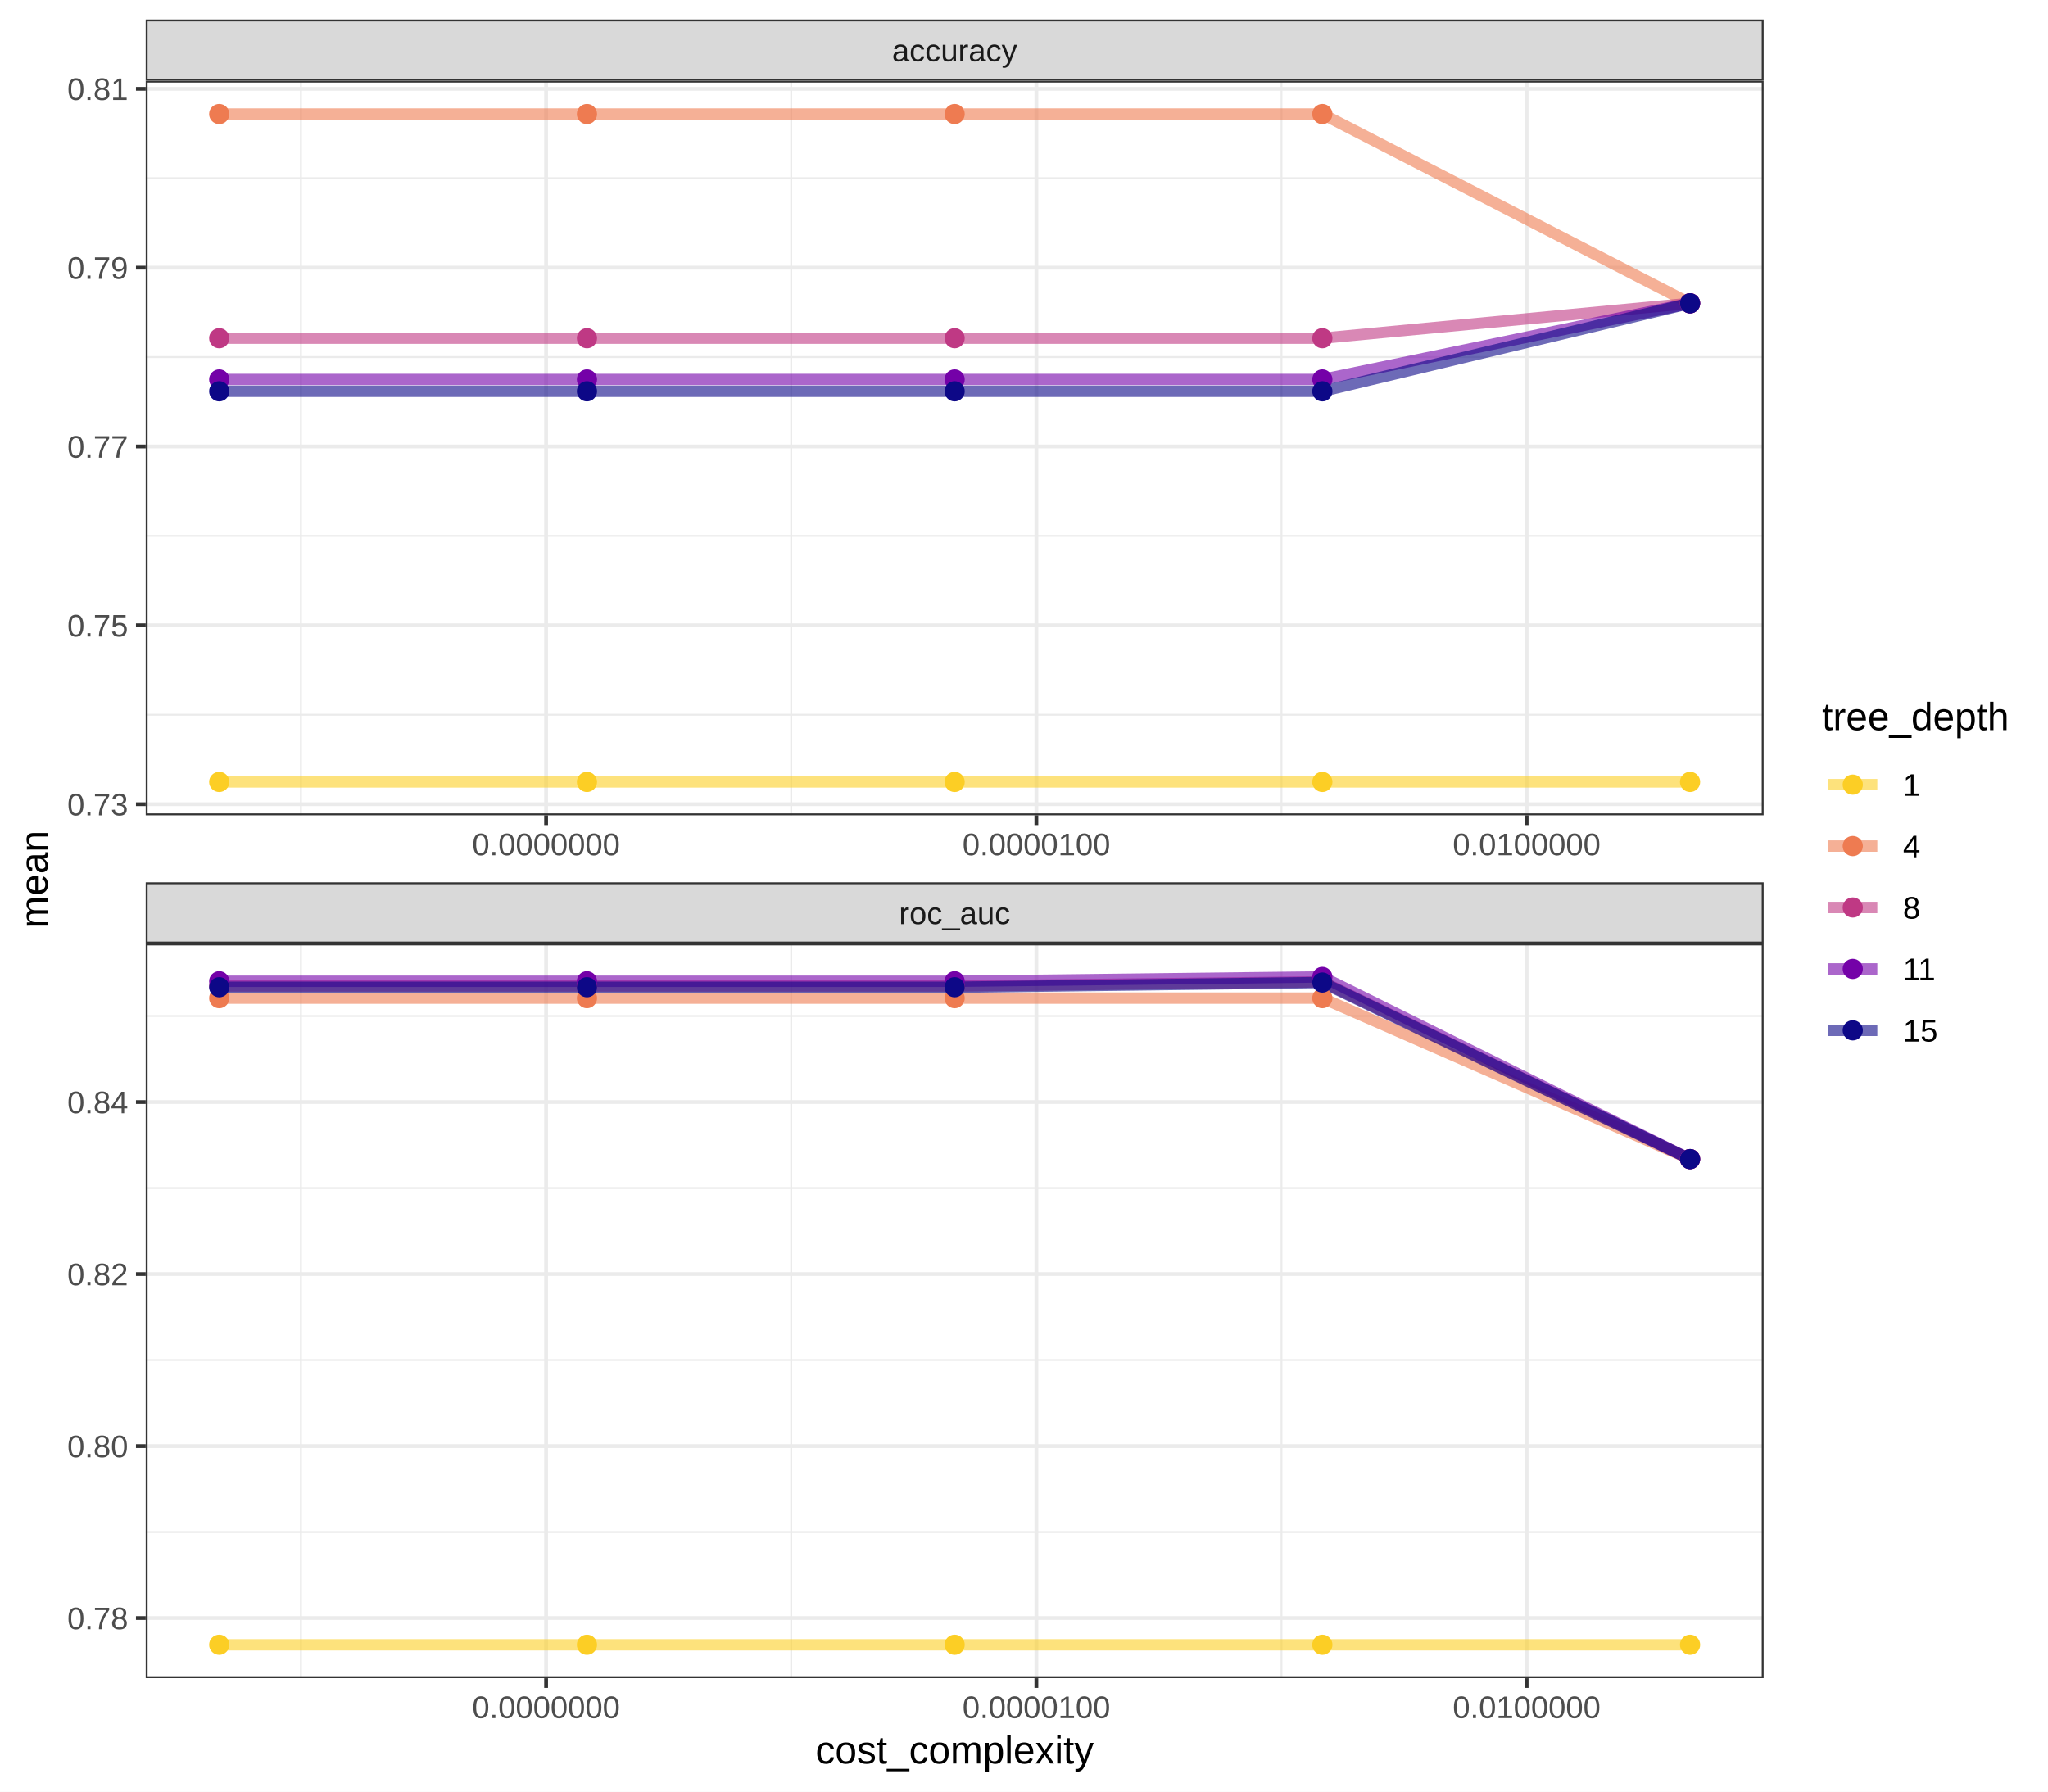
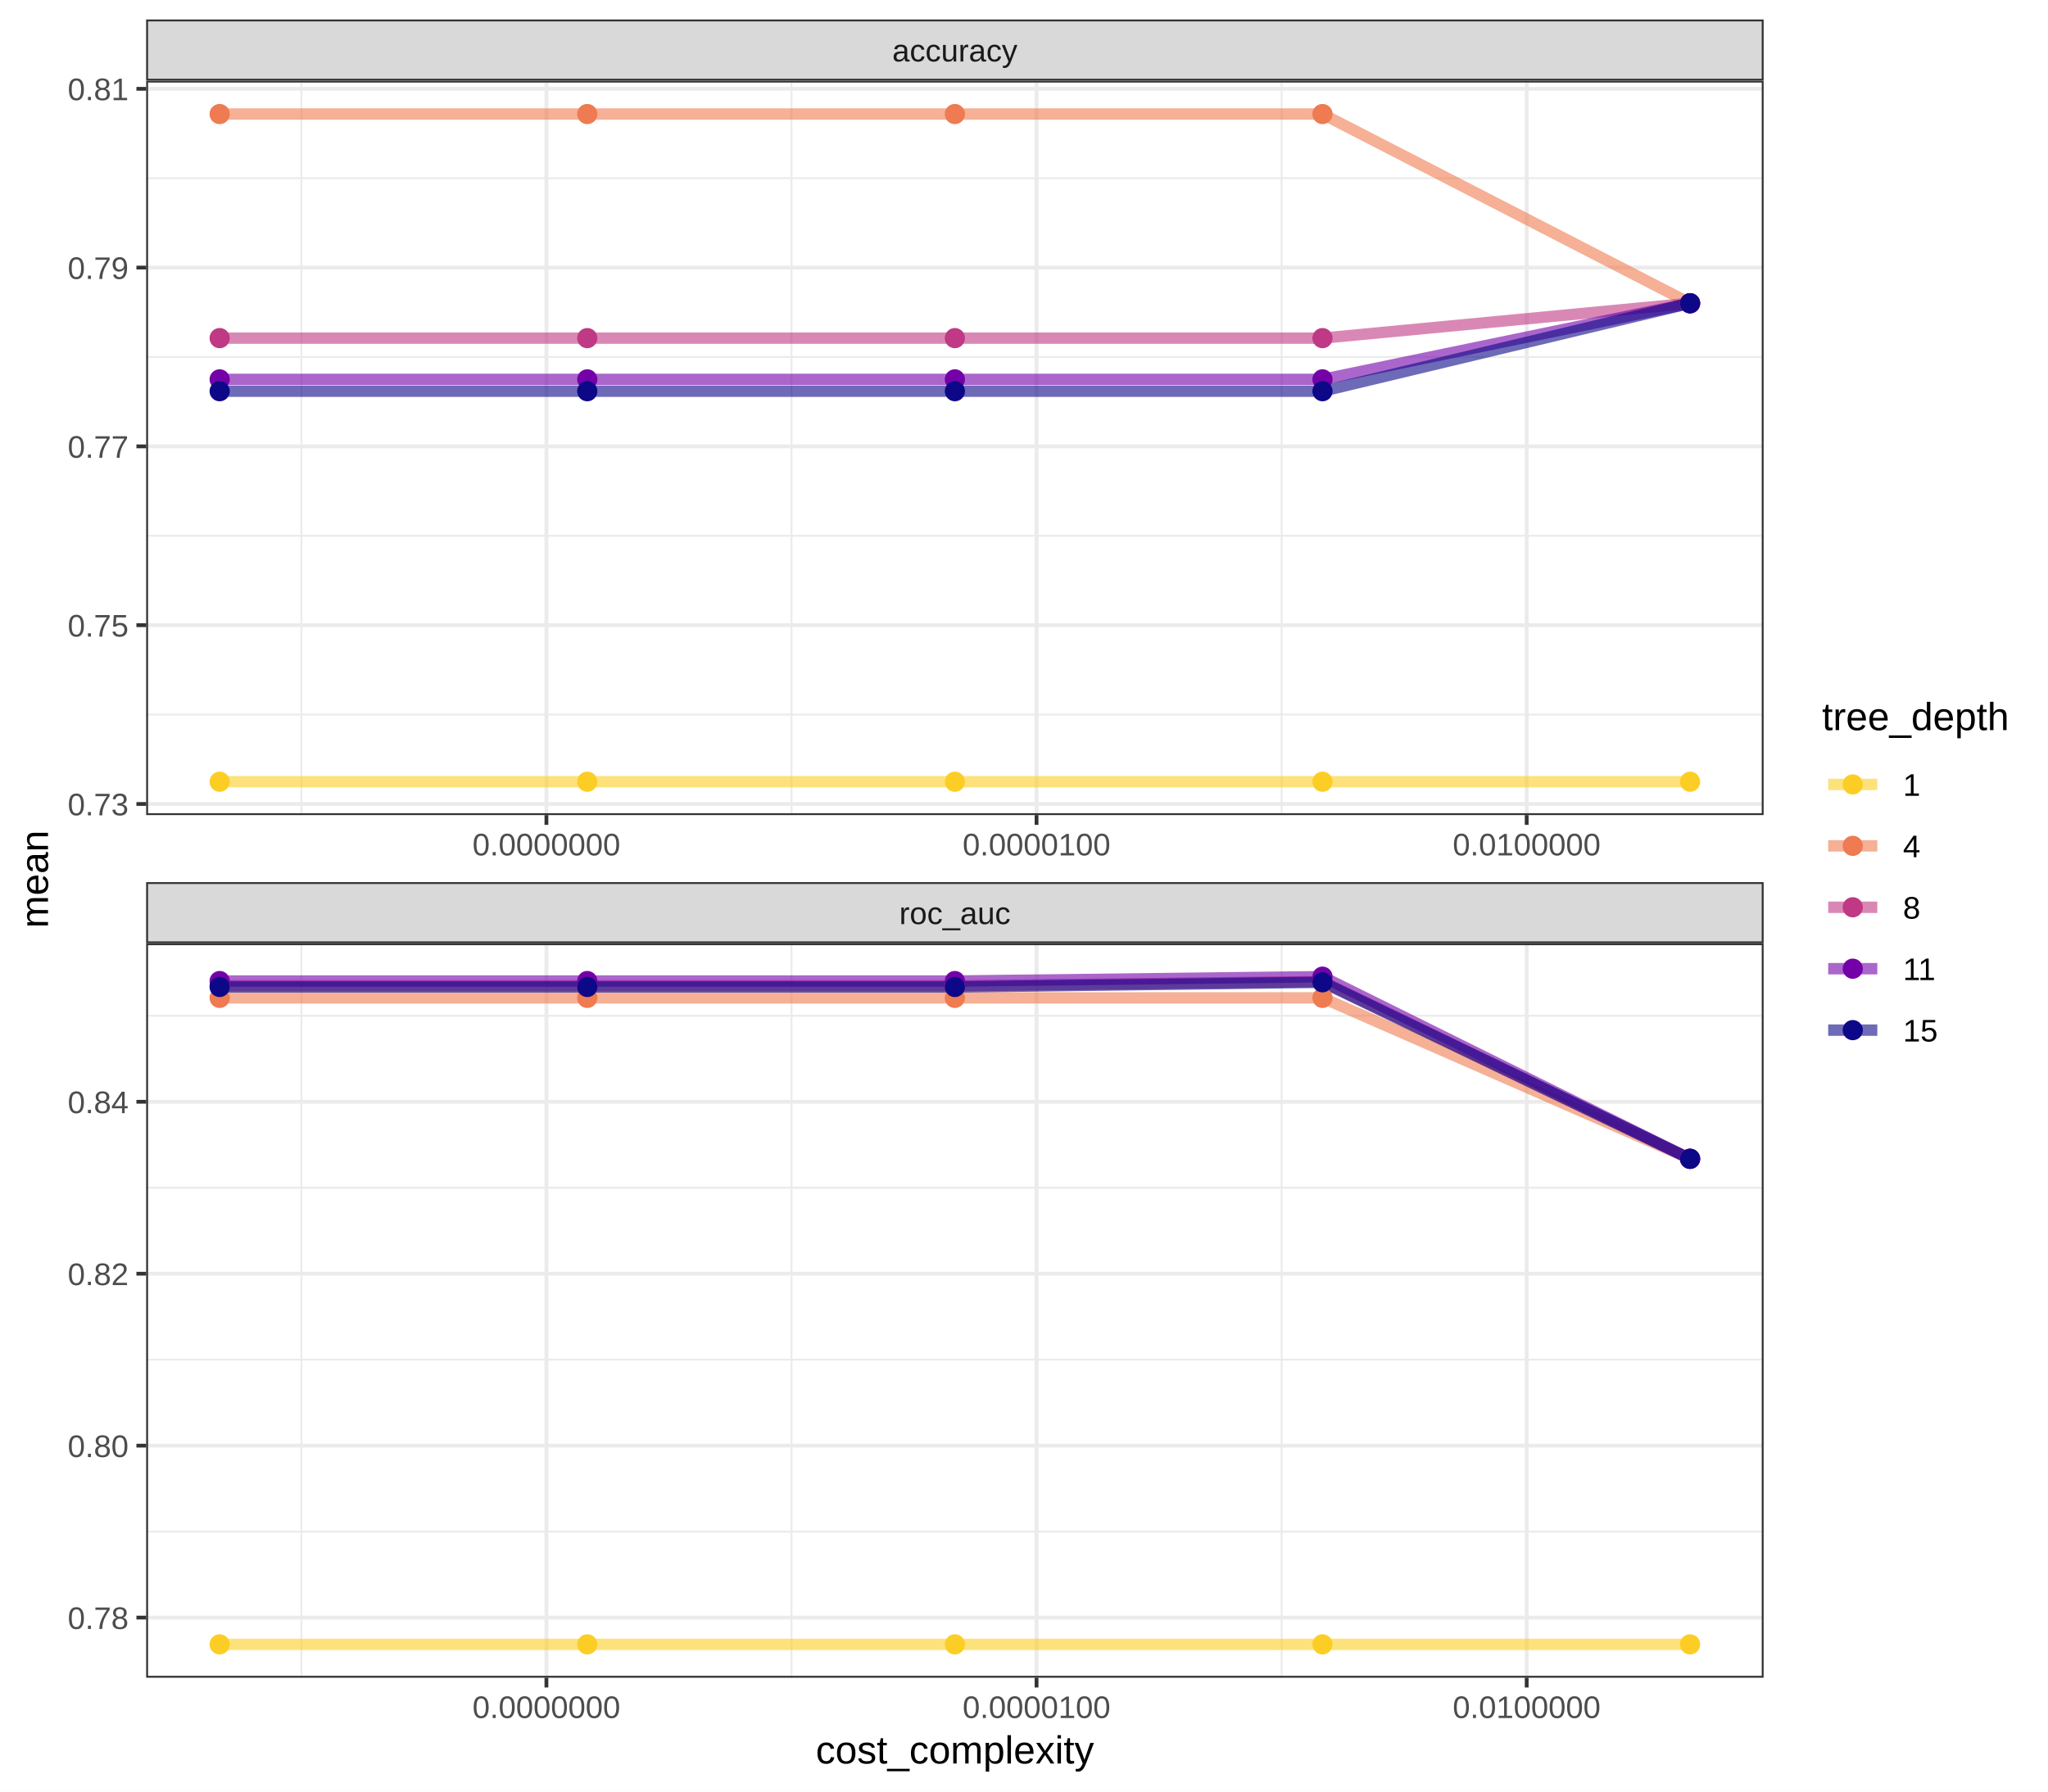
<svg xmlns="http://www.w3.org/2000/svg" class="svglite" width="576.00pt" height="504.00pt" viewBox="0 0 576.00 504.00">
  <defs>
    <style type="text/css">
    .svglite line, .svglite polyline, .svglite polygon, .svglite path, .svglite rect, .svglite circle {
      fill: none;
      stroke: #000000;
      stroke-linecap: round;
      stroke-linejoin: round;
      stroke-miterlimit: 10.00;
    }
  </style>
  </defs>
  <rect width="100%" height="100%" style="stroke: none; fill: none;" />
  <defs>
    <clipPath id="cpMC4wMHw1NzYuMDB8MC4wMHw1MDQuMDA=">
      <rect x="0.00" y="0.00" width="576.00" height="504.00" />
    </clipPath>
  </defs>
  <g clip-path="url(#cpMC4wMHw1NzYuMDB8MC4wMHw1MDQuMDA=)">
    <rect x="0.00" y="0.00" width="576.00" height="504.00" style="stroke-width: 1.07; stroke: #FFFFFF; fill: #FFFFFF;" />
  </g>
  <defs>
-     <clipPath id="cpNDAuOTh8NDk2LjAxfDIyLjY5fDIyOS4zNg==">
-       <rect x="40.98" y="22.69" width="455.04" height="206.67" />
-     </clipPath>
-   </defs>
-   <g clip-path="url(#cpNDAuOTh8NDk2LjAxfDIyLjY5fDIyOS4zNg==)">
-     <rect x="40.98" y="22.69" width="455.04" height="206.67" style="stroke-width: 1.07; stroke: none; fill: #FFFFFF;" />
-     <polyline points="40.98,201.07 496.01,201.07 " style="stroke-width: 0.53; stroke: #EBEBEB; stroke-linecap: butt;" />
-     <polyline points="40.98,150.76 496.01,150.76 " style="stroke-width: 0.53; stroke: #EBEBEB; stroke-linecap: butt;" />
-     <polyline points="40.98,100.45 496.01,100.45 " style="stroke-width: 0.53; stroke: #EBEBEB; stroke-linecap: butt;" />
-     <polyline points="40.98,50.13 496.01,50.13 " style="stroke-width: 0.53; stroke: #EBEBEB; stroke-linecap: butt;" />
-     <polyline points="84.64,229.36 84.64,22.69 " style="stroke-width: 0.53; stroke: #EBEBEB; stroke-linecap: butt;" />
-     <polyline points="222.53,229.36 222.53,22.69 " style="stroke-width: 0.53; stroke: #EBEBEB; stroke-linecap: butt;" />
-     <polyline points="360.42,229.36 360.42,22.69 " style="stroke-width: 0.53; stroke: #EBEBEB; stroke-linecap: butt;" />
-     <polyline points="40.98,226.23 496.01,226.23 " style="stroke-width: 1.07; stroke: #EBEBEB; stroke-linecap: butt;" />
-     <polyline points="40.98,175.92 496.01,175.92 " style="stroke-width: 1.07; stroke: #EBEBEB; stroke-linecap: butt;" />
-     <polyline points="40.98,125.60 496.01,125.60 " style="stroke-width: 1.07; stroke: #EBEBEB; stroke-linecap: butt;" />
-     <polyline points="40.98,75.29 496.01,75.29 " style="stroke-width: 1.07; stroke: #EBEBEB; stroke-linecap: butt;" />
-     <polyline points="40.98,24.98 496.01,24.98 " style="stroke-width: 1.07; stroke: #EBEBEB; stroke-linecap: butt;" />
-     <polyline points="153.59,229.36 153.59,22.69 " style="stroke-width: 1.07; stroke: #EBEBEB; stroke-linecap: butt;" />
-     <polyline points="291.48,229.36 291.48,22.69 " style="stroke-width: 1.07; stroke: #EBEBEB; stroke-linecap: butt;" />
-     <polyline points="429.37,229.36 429.37,22.69 " style="stroke-width: 1.07; stroke: #EBEBEB; stroke-linecap: butt;" />
-     <polyline points="61.66,219.97 165.08,219.97 268.49,219.97 371.91,219.97 475.33,219.97 " style="stroke-width: 3.20; stroke: #FCCE25; stroke-opacity: 0.60; stroke-linecap: butt;" />
-     <polyline points="61.66,32.08 165.08,32.08 268.49,32.08 371.91,32.08 475.33,85.33 " style="stroke-width: 3.20; stroke: #EE7B51; stroke-opacity: 0.60; stroke-linecap: butt;" />
-     <polyline points="61.66,95.14 165.08,95.14 268.49,95.14 371.91,95.14 475.33,85.33 " style="stroke-width: 3.20; stroke: #BF3984; stroke-opacity: 0.60; stroke-linecap: butt;" />
-     <polyline points="61.66,106.75 165.08,106.75 268.49,106.75 371.91,106.75 475.33,85.33 " style="stroke-width: 3.20; stroke: #7401A8; stroke-opacity: 0.60; stroke-linecap: butt;" />
-     <polyline points="61.66,110.08 165.08,110.08 268.49,110.08 371.91,110.08 475.33,85.33 " style="stroke-width: 3.20; stroke: #0D0887; stroke-opacity: 0.60; stroke-linecap: butt;" />
-     <circle cx="61.66" cy="219.97" r="2.49" style="stroke-width: 0.71; stroke: #FCCE25; fill: #FCCE25;" />
-     <circle cx="165.08" cy="219.97" r="2.49" style="stroke-width: 0.71; stroke: #FCCE25; fill: #FCCE25;" />
-     <circle cx="268.49" cy="219.97" r="2.49" style="stroke-width: 0.71; stroke: #FCCE25; fill: #FCCE25;" />
-     <circle cx="371.91" cy="219.97" r="2.49" style="stroke-width: 0.71; stroke: #FCCE25; fill: #FCCE25;" />
-     <circle cx="475.33" cy="219.97" r="2.49" style="stroke-width: 0.71; stroke: #FCCE25; fill: #FCCE25;" />
-     <circle cx="61.66" cy="32.08" r="2.49" style="stroke-width: 0.71; stroke: #EE7B51; fill: #EE7B51;" />
-     <circle cx="165.08" cy="32.08" r="2.49" style="stroke-width: 0.71; stroke: #EE7B51; fill: #EE7B51;" />
-     <circle cx="268.49" cy="32.08" r="2.49" style="stroke-width: 0.71; stroke: #EE7B51; fill: #EE7B51;" />
-     <circle cx="371.91" cy="32.08" r="2.49" style="stroke-width: 0.71; stroke: #EE7B51; fill: #EE7B51;" />
-     <circle cx="475.33" cy="85.33" r="2.49" style="stroke-width: 0.71; stroke: #EE7B51; fill: #EE7B51;" />
-     <circle cx="61.66" cy="95.14" r="2.49" style="stroke-width: 0.71; stroke: #BF3984; fill: #BF3984;" />
-     <circle cx="165.08" cy="95.14" r="2.49" style="stroke-width: 0.71; stroke: #BF3984; fill: #BF3984;" />
-     <circle cx="268.49" cy="95.14" r="2.49" style="stroke-width: 0.71; stroke: #BF3984; fill: #BF3984;" />
-     <circle cx="371.91" cy="95.14" r="2.49" style="stroke-width: 0.71; stroke: #BF3984; fill: #BF3984;" />
-     <circle cx="475.33" cy="85.33" r="2.49" style="stroke-width: 0.71; stroke: #BF3984; fill: #BF3984;" />
-     <circle cx="61.66" cy="106.75" r="2.49" style="stroke-width: 0.71; stroke: #7401A8; fill: #7401A8;" />
-     <circle cx="165.08" cy="106.75" r="2.49" style="stroke-width: 0.71; stroke: #7401A8; fill: #7401A8;" />
-     <circle cx="268.49" cy="106.75" r="2.49" style="stroke-width: 0.71; stroke: #7401A8; fill: #7401A8;" />
-     <circle cx="371.91" cy="106.75" r="2.49" style="stroke-width: 0.71; stroke: #7401A8; fill: #7401A8;" />
-     <circle cx="475.33" cy="85.33" r="2.49" style="stroke-width: 0.71; stroke: #7401A8; fill: #7401A8;" />
-     <circle cx="61.66" cy="110.08" r="2.49" style="stroke-width: 0.71; stroke: #0D0887; fill: #0D0887;" />
-     <circle cx="165.08" cy="110.08" r="2.49" style="stroke-width: 0.71; stroke: #0D0887; fill: #0D0887;" />
-     <circle cx="268.49" cy="110.08" r="2.49" style="stroke-width: 0.71; stroke: #0D0887; fill: #0D0887;" />
-     <circle cx="371.91" cy="110.08" r="2.49" style="stroke-width: 0.71; stroke: #0D0887; fill: #0D0887;" />
-     <circle cx="475.33" cy="85.33" r="2.49" style="stroke-width: 0.71; stroke: #0D0887; fill: #0D0887;" />
-     <rect x="40.98" y="22.69" width="455.04" height="206.67" style="stroke-width: 1.07; stroke: #333333;" />
+     <clipPath id="cpNDEuMTF8NDk2LjAxfDIyLjY5fDIyOS4zMA==">
+       <rect x="41.11" y="22.69" width="454.91" height="206.61" />
+     </clipPath>
+   </defs>
+   <g clip-path="url(#cpNDEuMTF8NDk2LjAxfDIyLjY5fDIyOS4zMA==)">
+     <rect x="41.11" y="22.69" width="454.91" height="206.61" style="stroke-width: 1.07; stroke: none; fill: #FFFFFF;" />
+     <polyline points="41.11,201.02 496.01,201.02 " style="stroke-width: 0.53; stroke: #EBEBEB; stroke-linecap: butt;" />
+     <polyline points="41.11,150.72 496.01,150.72 " style="stroke-width: 0.53; stroke: #EBEBEB; stroke-linecap: butt;" />
+     <polyline points="41.11,100.42 496.01,100.42 " style="stroke-width: 0.53; stroke: #EBEBEB; stroke-linecap: butt;" />
+     <polyline points="41.11,50.13 496.01,50.13 " style="stroke-width: 0.53; stroke: #EBEBEB; stroke-linecap: butt;" />
+     <polyline points="84.76,229.30 84.76,22.69 " style="stroke-width: 0.53; stroke: #EBEBEB; stroke-linecap: butt;" />
+     <polyline points="222.61,229.30 222.61,22.69 " style="stroke-width: 0.53; stroke: #EBEBEB; stroke-linecap: butt;" />
+     <polyline points="360.46,229.30 360.46,22.69 " style="stroke-width: 0.53; stroke: #EBEBEB; stroke-linecap: butt;" />
+     <polyline points="41.11,226.17 496.01,226.17 " style="stroke-width: 1.07; stroke: #EBEBEB; stroke-linecap: butt;" />
+     <polyline points="41.11,175.87 496.01,175.87 " style="stroke-width: 1.07; stroke: #EBEBEB; stroke-linecap: butt;" />
+     <polyline points="41.11,125.57 496.01,125.57 " style="stroke-width: 1.07; stroke: #EBEBEB; stroke-linecap: butt;" />
+     <polyline points="41.11,75.27 496.01,75.27 " style="stroke-width: 1.07; stroke: #EBEBEB; stroke-linecap: butt;" />
+     <polyline points="41.11,24.98 496.01,24.98 " style="stroke-width: 1.07; stroke: #EBEBEB; stroke-linecap: butt;" />
+     <polyline points="153.68,229.30 153.68,22.69 " style="stroke-width: 1.07; stroke: #EBEBEB; stroke-linecap: butt;" />
+     <polyline points="291.53,229.30 291.53,22.69 " style="stroke-width: 1.07; stroke: #EBEBEB; stroke-linecap: butt;" />
+     <polyline points="429.38,229.30 429.38,22.69 " style="stroke-width: 1.07; stroke: #EBEBEB; stroke-linecap: butt;" />
+     <polyline points="61.78,219.91 165.17,219.91 268.56,219.91 371.95,219.91 475.33,219.91 " style="stroke-width: 3.20; stroke: #FCCE25; stroke-opacity: 0.60; stroke-linecap: butt;" />
+     <polyline points="61.78,32.08 165.17,32.08 268.56,32.08 371.95,32.08 475.33,85.31 " style="stroke-width: 3.20; stroke: #EE7B51; stroke-opacity: 0.60; stroke-linecap: butt;" />
+     <polyline points="61.78,95.12 165.17,95.12 268.56,95.12 371.95,95.12 475.33,85.31 " style="stroke-width: 3.20; stroke: #BF3984; stroke-opacity: 0.60; stroke-linecap: butt;" />
+     <polyline points="61.78,106.72 165.17,106.72 268.56,106.72 371.95,106.72 475.33,85.31 " style="stroke-width: 3.20; stroke: #7401A8; stroke-opacity: 0.60; stroke-linecap: butt;" />
+     <polyline points="61.78,110.05 165.17,110.05 268.56,110.05 371.95,110.05 475.33,85.31 " style="stroke-width: 3.20; stroke: #0D0887; stroke-opacity: 0.60; stroke-linecap: butt;" />
+     <circle cx="61.78" cy="219.91" r="2.49" style="stroke-width: 0.71; stroke: #FCCE25; fill: #FCCE25;" />
+     <circle cx="165.17" cy="219.91" r="2.49" style="stroke-width: 0.71; stroke: #FCCE25; fill: #FCCE25;" />
+     <circle cx="268.56" cy="219.91" r="2.49" style="stroke-width: 0.71; stroke: #FCCE25; fill: #FCCE25;" />
+     <circle cx="371.95" cy="219.91" r="2.49" style="stroke-width: 0.71; stroke: #FCCE25; fill: #FCCE25;" />
+     <circle cx="475.33" cy="219.91" r="2.49" style="stroke-width: 0.71; stroke: #FCCE25; fill: #FCCE25;" />
+     <circle cx="61.78" cy="32.08" r="2.49" style="stroke-width: 0.71; stroke: #EE7B51; fill: #EE7B51;" />
+     <circle cx="165.17" cy="32.08" r="2.49" style="stroke-width: 0.71; stroke: #EE7B51; fill: #EE7B51;" />
+     <circle cx="268.56" cy="32.08" r="2.49" style="stroke-width: 0.71; stroke: #EE7B51; fill: #EE7B51;" />
+     <circle cx="371.95" cy="32.08" r="2.49" style="stroke-width: 0.71; stroke: #EE7B51; fill: #EE7B51;" />
+     <circle cx="475.33" cy="85.31" r="2.49" style="stroke-width: 0.71; stroke: #EE7B51; fill: #EE7B51;" />
+     <circle cx="61.78" cy="95.12" r="2.49" style="stroke-width: 0.71; stroke: #BF3984; fill: #BF3984;" />
+     <circle cx="165.17" cy="95.12" r="2.49" style="stroke-width: 0.71; stroke: #BF3984; fill: #BF3984;" />
+     <circle cx="268.56" cy="95.12" r="2.49" style="stroke-width: 0.71; stroke: #BF3984; fill: #BF3984;" />
+     <circle cx="371.95" cy="95.12" r="2.49" style="stroke-width: 0.71; stroke: #BF3984; fill: #BF3984;" />
+     <circle cx="475.33" cy="85.31" r="2.49" style="stroke-width: 0.71; stroke: #BF3984; fill: #BF3984;" />
+     <circle cx="61.78" cy="106.72" r="2.49" style="stroke-width: 0.71; stroke: #7401A8; fill: #7401A8;" />
+     <circle cx="165.17" cy="106.72" r="2.49" style="stroke-width: 0.71; stroke: #7401A8; fill: #7401A8;" />
+     <circle cx="268.56" cy="106.72" r="2.49" style="stroke-width: 0.71; stroke: #7401A8; fill: #7401A8;" />
+     <circle cx="371.95" cy="106.72" r="2.49" style="stroke-width: 0.71; stroke: #7401A8; fill: #7401A8;" />
+     <circle cx="475.33" cy="85.31" r="2.49" style="stroke-width: 0.71; stroke: #7401A8; fill: #7401A8;" />
+     <circle cx="61.78" cy="110.05" r="2.49" style="stroke-width: 0.71; stroke: #0D0887; fill: #0D0887;" />
+     <circle cx="165.17" cy="110.05" r="2.49" style="stroke-width: 0.71; stroke: #0D0887; fill: #0D0887;" />
+     <circle cx="268.56" cy="110.05" r="2.49" style="stroke-width: 0.71; stroke: #0D0887; fill: #0D0887;" />
+     <circle cx="371.95" cy="110.05" r="2.49" style="stroke-width: 0.71; stroke: #0D0887; fill: #0D0887;" />
+     <circle cx="475.33" cy="85.31" r="2.49" style="stroke-width: 0.71; stroke: #0D0887; fill: #0D0887;" />
+     <rect x="41.11" y="22.69" width="454.91" height="206.61" style="stroke-width: 1.07; stroke: #333333;" />
  </g>
  <g clip-path="url(#cpMC4wMHw1NzYuMDB8MC4wMHw1MDQuMDA=)">
</g>
  <defs>
-     <clipPath id="cpNDAuOTh8NDk2LjAxfDI2NS40Mnw0NzIuMTA=">
-       <rect x="40.98" y="265.42" width="455.04" height="206.67" />
-     </clipPath>
-   </defs>
-   <g clip-path="url(#cpNDAuOTh8NDk2LjAxfDI2NS40Mnw0NzIuMTA=)">
-     <rect x="40.98" y="265.42" width="455.04" height="206.67" style="stroke-width: 1.07; stroke: none; fill: #FFFFFF;" />
-     <polyline points="40.98,430.98 496.01,430.98 " style="stroke-width: 0.53; stroke: #EBEBEB; stroke-linecap: butt;" />
-     <polyline points="40.98,382.59 496.01,382.59 " style="stroke-width: 0.53; stroke: #EBEBEB; stroke-linecap: butt;" />
-     <polyline points="40.98,334.21 496.01,334.21 " style="stroke-width: 0.53; stroke: #EBEBEB; stroke-linecap: butt;" />
-     <polyline points="40.98,285.82 496.01,285.82 " style="stroke-width: 0.53; stroke: #EBEBEB; stroke-linecap: butt;" />
-     <polyline points="84.64,472.10 84.64,265.42 " style="stroke-width: 0.53; stroke: #EBEBEB; stroke-linecap: butt;" />
-     <polyline points="222.53,472.10 222.53,265.42 " style="stroke-width: 0.53; stroke: #EBEBEB; stroke-linecap: butt;" />
-     <polyline points="360.42,472.10 360.42,265.42 " style="stroke-width: 0.53; stroke: #EBEBEB; stroke-linecap: butt;" />
-     <polyline points="40.98,455.17 496.01,455.17 " style="stroke-width: 1.07; stroke: #EBEBEB; stroke-linecap: butt;" />
-     <polyline points="40.98,406.79 496.01,406.79 " style="stroke-width: 1.07; stroke: #EBEBEB; stroke-linecap: butt;" />
-     <polyline points="40.98,358.40 496.01,358.40 " style="stroke-width: 1.07; stroke: #EBEBEB; stroke-linecap: butt;" />
-     <polyline points="40.98,310.02 496.01,310.02 " style="stroke-width: 1.07; stroke: #EBEBEB; stroke-linecap: butt;" />
-     <polyline points="153.59,472.10 153.59,265.42 " style="stroke-width: 1.07; stroke: #EBEBEB; stroke-linecap: butt;" />
-     <polyline points="291.48,472.10 291.48,265.42 " style="stroke-width: 1.07; stroke: #EBEBEB; stroke-linecap: butt;" />
-     <polyline points="429.37,472.10 429.37,265.42 " style="stroke-width: 1.07; stroke: #EBEBEB; stroke-linecap: butt;" />
-     <polyline points="61.66,462.70 165.08,462.70 268.49,462.70 371.91,462.70 475.33,462.70 " style="stroke-width: 3.20; stroke: #FCCE25; stroke-opacity: 0.60; stroke-linecap: butt;" />
-     <polyline points="61.66,280.79 165.08,280.79 268.49,280.79 371.91,280.79 475.33,326.07 " style="stroke-width: 3.20; stroke: #EE7B51; stroke-opacity: 0.60; stroke-linecap: butt;" />
-     <polyline points="61.66,277.39 165.08,277.39 268.49,277.39 371.91,276.21 475.33,326.07 " style="stroke-width: 3.20; stroke: #BF3984; stroke-opacity: 0.60; stroke-linecap: butt;" />
-     <polyline points="61.66,276.04 165.08,276.04 268.49,276.04 371.91,274.82 475.33,326.07 " style="stroke-width: 3.20; stroke: #7401A8; stroke-opacity: 0.60; stroke-linecap: butt;" />
-     <polyline points="61.66,277.72 165.08,277.72 268.49,277.72 371.91,276.40 475.33,326.07 " style="stroke-width: 3.20; stroke: #0D0887; stroke-opacity: 0.60; stroke-linecap: butt;" />
-     <circle cx="61.66" cy="462.70" r="2.49" style="stroke-width: 0.71; stroke: #FCCE25; fill: #FCCE25;" />
-     <circle cx="165.08" cy="462.70" r="2.49" style="stroke-width: 0.71; stroke: #FCCE25; fill: #FCCE25;" />
-     <circle cx="268.49" cy="462.70" r="2.49" style="stroke-width: 0.71; stroke: #FCCE25; fill: #FCCE25;" />
-     <circle cx="371.91" cy="462.70" r="2.49" style="stroke-width: 0.71; stroke: #FCCE25; fill: #FCCE25;" />
-     <circle cx="475.33" cy="462.70" r="2.49" style="stroke-width: 0.71; stroke: #FCCE25; fill: #FCCE25;" />
-     <circle cx="61.66" cy="280.79" r="2.49" style="stroke-width: 0.71; stroke: #EE7B51; fill: #EE7B51;" />
-     <circle cx="165.08" cy="280.79" r="2.49" style="stroke-width: 0.71; stroke: #EE7B51; fill: #EE7B51;" />
-     <circle cx="268.49" cy="280.79" r="2.49" style="stroke-width: 0.71; stroke: #EE7B51; fill: #EE7B51;" />
-     <circle cx="371.91" cy="280.79" r="2.49" style="stroke-width: 0.71; stroke: #EE7B51; fill: #EE7B51;" />
-     <circle cx="475.33" cy="326.07" r="2.49" style="stroke-width: 0.71; stroke: #EE7B51; fill: #EE7B51;" />
-     <circle cx="61.66" cy="277.39" r="2.49" style="stroke-width: 0.71; stroke: #BF3984; fill: #BF3984;" />
-     <circle cx="165.08" cy="277.39" r="2.49" style="stroke-width: 0.71; stroke: #BF3984; fill: #BF3984;" />
-     <circle cx="268.49" cy="277.39" r="2.49" style="stroke-width: 0.71; stroke: #BF3984; fill: #BF3984;" />
-     <circle cx="371.91" cy="276.21" r="2.49" style="stroke-width: 0.71; stroke: #BF3984; fill: #BF3984;" />
-     <circle cx="475.33" cy="326.07" r="2.49" style="stroke-width: 0.71; stroke: #BF3984; fill: #BF3984;" />
-     <circle cx="61.66" cy="276.04" r="2.49" style="stroke-width: 0.71; stroke: #7401A8; fill: #7401A8;" />
-     <circle cx="165.08" cy="276.04" r="2.49" style="stroke-width: 0.71; stroke: #7401A8; fill: #7401A8;" />
-     <circle cx="268.49" cy="276.04" r="2.49" style="stroke-width: 0.71; stroke: #7401A8; fill: #7401A8;" />
-     <circle cx="371.91" cy="274.82" r="2.49" style="stroke-width: 0.71; stroke: #7401A8; fill: #7401A8;" />
-     <circle cx="475.33" cy="326.07" r="2.49" style="stroke-width: 0.71; stroke: #7401A8; fill: #7401A8;" />
-     <circle cx="61.66" cy="277.72" r="2.49" style="stroke-width: 0.71; stroke: #0D0887; fill: #0D0887;" />
-     <circle cx="165.08" cy="277.72" r="2.49" style="stroke-width: 0.71; stroke: #0D0887; fill: #0D0887;" />
-     <circle cx="268.49" cy="277.72" r="2.49" style="stroke-width: 0.71; stroke: #0D0887; fill: #0D0887;" />
-     <circle cx="371.91" cy="276.40" r="2.49" style="stroke-width: 0.71; stroke: #0D0887; fill: #0D0887;" />
-     <circle cx="475.33" cy="326.07" r="2.49" style="stroke-width: 0.71; stroke: #0D0887; fill: #0D0887;" />
-     <rect x="40.98" y="265.42" width="455.04" height="206.67" style="stroke-width: 1.07; stroke: #333333;" />
+     <clipPath id="cpNDEuMTF8NDk2LjAxfDI2NS4zNnw0NzEuOTc=">
+       <rect x="41.11" y="265.36" width="454.91" height="206.61" />
+     </clipPath>
+   </defs>
+   <g clip-path="url(#cpNDEuMTF8NDk2LjAxfDI2NS4zNnw0NzEuOTc=)">
+     <rect x="41.11" y="265.36" width="454.91" height="206.61" style="stroke-width: 1.07; stroke: none; fill: #FFFFFF;" />
+     <polyline points="41.11,430.86 496.01,430.86 " style="stroke-width: 0.53; stroke: #EBEBEB; stroke-linecap: butt;" />
+     <polyline points="41.11,382.49 496.01,382.49 " style="stroke-width: 0.53; stroke: #EBEBEB; stroke-linecap: butt;" />
+     <polyline points="41.11,334.12 496.01,334.12 " style="stroke-width: 0.53; stroke: #EBEBEB; stroke-linecap: butt;" />
+     <polyline points="41.11,285.75 496.01,285.75 " style="stroke-width: 0.53; stroke: #EBEBEB; stroke-linecap: butt;" />
+     <polyline points="84.76,471.97 84.76,265.36 " style="stroke-width: 0.53; stroke: #EBEBEB; stroke-linecap: butt;" />
+     <polyline points="222.61,471.97 222.61,265.36 " style="stroke-width: 0.53; stroke: #EBEBEB; stroke-linecap: butt;" />
+     <polyline points="360.46,471.97 360.46,265.36 " style="stroke-width: 0.53; stroke: #EBEBEB; stroke-linecap: butt;" />
+     <polyline points="41.11,455.05 496.01,455.05 " style="stroke-width: 1.07; stroke: #EBEBEB; stroke-linecap: butt;" />
+     <polyline points="41.11,406.68 496.01,406.68 " style="stroke-width: 1.07; stroke: #EBEBEB; stroke-linecap: butt;" />
+     <polyline points="41.11,358.31 496.01,358.31 " style="stroke-width: 1.07; stroke: #EBEBEB; stroke-linecap: butt;" />
+     <polyline points="41.11,309.94 496.01,309.94 " style="stroke-width: 1.07; stroke: #EBEBEB; stroke-linecap: butt;" />
+     <polyline points="153.68,471.97 153.68,265.36 " style="stroke-width: 1.07; stroke: #EBEBEB; stroke-linecap: butt;" />
+     <polyline points="291.53,471.97 291.53,265.36 " style="stroke-width: 1.07; stroke: #EBEBEB; stroke-linecap: butt;" />
+     <polyline points="429.38,471.97 429.38,265.36 " style="stroke-width: 1.07; stroke: #EBEBEB; stroke-linecap: butt;" />
+     <polyline points="61.78,462.58 165.17,462.58 268.56,462.58 371.95,462.58 475.33,462.58 " style="stroke-width: 3.20; stroke: #FCCE25; stroke-opacity: 0.60; stroke-linecap: butt;" />
+     <polyline points="61.78,280.72 165.17,280.72 268.56,280.72 371.95,280.72 475.33,325.99 " style="stroke-width: 3.20; stroke: #EE7B51; stroke-opacity: 0.60; stroke-linecap: butt;" />
+     <polyline points="61.78,277.32 165.17,277.32 268.56,277.32 371.95,276.14 475.33,325.99 " style="stroke-width: 3.20; stroke: #BF3984; stroke-opacity: 0.60; stroke-linecap: butt;" />
+     <polyline points="61.78,275.98 165.17,275.98 268.56,275.98 371.95,274.75 475.33,325.99 " style="stroke-width: 3.20; stroke: #7401A8; stroke-opacity: 0.60; stroke-linecap: butt;" />
+     <polyline points="61.78,277.65 165.17,277.65 268.56,277.65 371.95,276.33 475.33,325.99 " style="stroke-width: 3.20; stroke: #0D0887; stroke-opacity: 0.60; stroke-linecap: butt;" />
+     <circle cx="61.78" cy="462.58" r="2.49" style="stroke-width: 0.71; stroke: #FCCE25; fill: #FCCE25;" />
+     <circle cx="165.17" cy="462.58" r="2.49" style="stroke-width: 0.71; stroke: #FCCE25; fill: #FCCE25;" />
+     <circle cx="268.56" cy="462.58" r="2.49" style="stroke-width: 0.71; stroke: #FCCE25; fill: #FCCE25;" />
+     <circle cx="371.95" cy="462.58" r="2.49" style="stroke-width: 0.71; stroke: #FCCE25; fill: #FCCE25;" />
+     <circle cx="475.33" cy="462.58" r="2.49" style="stroke-width: 0.71; stroke: #FCCE25; fill: #FCCE25;" />
+     <circle cx="61.78" cy="280.72" r="2.49" style="stroke-width: 0.71; stroke: #EE7B51; fill: #EE7B51;" />
+     <circle cx="165.17" cy="280.72" r="2.49" style="stroke-width: 0.71; stroke: #EE7B51; fill: #EE7B51;" />
+     <circle cx="268.56" cy="280.72" r="2.49" style="stroke-width: 0.71; stroke: #EE7B51; fill: #EE7B51;" />
+     <circle cx="371.95" cy="280.72" r="2.49" style="stroke-width: 0.71; stroke: #EE7B51; fill: #EE7B51;" />
+     <circle cx="475.33" cy="325.99" r="2.49" style="stroke-width: 0.71; stroke: #EE7B51; fill: #EE7B51;" />
+     <circle cx="61.78" cy="277.32" r="2.49" style="stroke-width: 0.71; stroke: #BF3984; fill: #BF3984;" />
+     <circle cx="165.17" cy="277.32" r="2.49" style="stroke-width: 0.71; stroke: #BF3984; fill: #BF3984;" />
+     <circle cx="268.56" cy="277.32" r="2.49" style="stroke-width: 0.71; stroke: #BF3984; fill: #BF3984;" />
+     <circle cx="371.95" cy="276.14" r="2.49" style="stroke-width: 0.71; stroke: #BF3984; fill: #BF3984;" />
+     <circle cx="475.33" cy="325.99" r="2.49" style="stroke-width: 0.71; stroke: #BF3984; fill: #BF3984;" />
+     <circle cx="61.78" cy="275.98" r="2.49" style="stroke-width: 0.71; stroke: #7401A8; fill: #7401A8;" />
+     <circle cx="165.17" cy="275.98" r="2.49" style="stroke-width: 0.71; stroke: #7401A8; fill: #7401A8;" />
+     <circle cx="268.56" cy="275.98" r="2.49" style="stroke-width: 0.71; stroke: #7401A8; fill: #7401A8;" />
+     <circle cx="371.95" cy="274.75" r="2.49" style="stroke-width: 0.71; stroke: #7401A8; fill: #7401A8;" />
+     <circle cx="475.33" cy="325.99" r="2.49" style="stroke-width: 0.71; stroke: #7401A8; fill: #7401A8;" />
+     <circle cx="61.78" cy="277.65" r="2.49" style="stroke-width: 0.71; stroke: #0D0887; fill: #0D0887;" />
+     <circle cx="165.17" cy="277.65" r="2.49" style="stroke-width: 0.71; stroke: #0D0887; fill: #0D0887;" />
+     <circle cx="268.56" cy="277.65" r="2.49" style="stroke-width: 0.71; stroke: #0D0887; fill: #0D0887;" />
+     <circle cx="371.95" cy="276.33" r="2.49" style="stroke-width: 0.71; stroke: #0D0887; fill: #0D0887;" />
+     <circle cx="475.33" cy="325.99" r="2.49" style="stroke-width: 0.71; stroke: #0D0887; fill: #0D0887;" />
+     <rect x="41.11" y="265.36" width="454.91" height="206.61" style="stroke-width: 1.07; stroke: #333333;" />
  </g>
  <g clip-path="url(#cpMC4wMHw1NzYuMDB8MC4wMHw1MDQuMDA=)">
</g>
  <defs>
-     <clipPath id="cpNDAuOTh8NDk2LjAxfDI0OC4yMXwyNjUuNDI=">
-       <rect x="40.98" y="248.21" width="455.04" height="17.21" />
-     </clipPath>
-   </defs>
-   <g clip-path="url(#cpNDAuOTh8NDk2LjAxfDI0OC4yMXwyNjUuNDI=)">
-     <rect x="40.98" y="248.21" width="455.04" height="17.21" style="stroke-width: 1.07; stroke: #333333; fill: #D9D9D9;" />
-     <text x="268.49" y="259.97" text-anchor="middle" style="font-size: 8.80px; fill: #1A1A1A; font-family: Arial;" textLength="31.31px" lengthAdjust="spacingAndGlyphs">roc_auc</text>
+     <clipPath id="cpNDEuMTF8NDk2LjAxfDI0OC4xNXwyNjUuMzY=">
+       <rect x="41.11" y="248.15" width="454.91" height="17.21" />
+     </clipPath>
+   </defs>
+   <g clip-path="url(#cpNDEuMTF8NDk2LjAxfDI0OC4xNXwyNjUuMzY=)">
+     <rect x="41.11" y="248.15" width="454.91" height="17.21" style="stroke-width: 1.07; stroke: #333333; fill: #D9D9D9;" />
+     <text x="268.56" y="259.96" text-anchor="middle" style="font-size: 8.80px; fill: #1A1A1A; font-family: Liberation Sans;" textLength="33.85px" lengthAdjust="spacingAndGlyphs">roc_auc</text>
  </g>
  <g clip-path="url(#cpMC4wMHw1NzYuMDB8MC4wMHw1MDQuMDA=)">
</g>
  <defs>
-     <clipPath id="cpNDAuOTh8NDk2LjAxfDUuNDh8MjIuNjk=">
-       <rect x="40.98" y="5.48" width="455.04" height="17.21" />
-     </clipPath>
-   </defs>
-   <g clip-path="url(#cpNDAuOTh8NDk2LjAxfDUuNDh8MjIuNjk=)">
-     <rect x="40.98" y="5.48" width="455.04" height="17.21" style="stroke-width: 1.07; stroke: #333333; fill: #D9D9D9;" />
-     <text x="268.49" y="17.24" text-anchor="middle" style="font-size: 8.80px; fill: #1A1A1A; font-family: Arial;" textLength="35.22px" lengthAdjust="spacingAndGlyphs">accuracy</text>
-   </g>
-   <g clip-path="url(#cpMC4wMHw1NzYuMDB8MC4wMHw1MDQuMDA=)">
-     <polyline points="153.59,474.84 153.59,472.10 " style="stroke-width: 1.07; stroke: #333333; stroke-linecap: butt;" />
-     <polyline points="291.48,474.84 291.48,472.10 " style="stroke-width: 1.07; stroke: #333333; stroke-linecap: butt;" />
-     <polyline points="429.37,474.84 429.37,472.10 " style="stroke-width: 1.07; stroke: #333333; stroke-linecap: butt;" />
-     <text x="153.59" y="483.33" text-anchor="middle" style="font-size: 8.80px; fill: #4D4D4D; font-family: Arial;" textLength="41.61px" lengthAdjust="spacingAndGlyphs">0.0000000</text>
-     <text x="291.48" y="483.33" text-anchor="middle" style="font-size: 8.80px; fill: #4D4D4D; font-family: Arial;" textLength="41.61px" lengthAdjust="spacingAndGlyphs">0.0000100</text>
-     <text x="429.37" y="483.33" text-anchor="middle" style="font-size: 8.80px; fill: #4D4D4D; font-family: Arial;" textLength="41.61px" lengthAdjust="spacingAndGlyphs">0.0100000</text>
-     <polyline points="153.59,232.10 153.59,229.36 " style="stroke-width: 1.07; stroke: #333333; stroke-linecap: butt;" />
-     <polyline points="291.48,232.10 291.48,229.36 " style="stroke-width: 1.07; stroke: #333333; stroke-linecap: butt;" />
-     <polyline points="429.37,232.10 429.37,229.36 " style="stroke-width: 1.07; stroke: #333333; stroke-linecap: butt;" />
-     <text x="153.59" y="240.60" text-anchor="middle" style="font-size: 8.80px; fill: #4D4D4D; font-family: Arial;" textLength="41.61px" lengthAdjust="spacingAndGlyphs">0.0000000</text>
-     <text x="291.48" y="240.60" text-anchor="middle" style="font-size: 8.80px; fill: #4D4D4D; font-family: Arial;" textLength="41.61px" lengthAdjust="spacingAndGlyphs">0.0000100</text>
-     <text x="429.37" y="240.60" text-anchor="middle" style="font-size: 8.80px; fill: #4D4D4D; font-family: Arial;" textLength="41.61px" lengthAdjust="spacingAndGlyphs">0.0100000</text>
-     <text x="36.04" y="229.38" text-anchor="end" style="font-size: 8.80px; fill: #4D4D4D; font-family: Arial;" textLength="17.13px" lengthAdjust="spacingAndGlyphs">0.73</text>
-     <text x="36.04" y="179.07" text-anchor="end" style="font-size: 8.80px; fill: #4D4D4D; font-family: Arial;" textLength="17.13px" lengthAdjust="spacingAndGlyphs">0.75</text>
-     <text x="36.04" y="128.76" text-anchor="end" style="font-size: 8.80px; fill: #4D4D4D; font-family: Arial;" textLength="17.13px" lengthAdjust="spacingAndGlyphs">0.77</text>
-     <text x="36.04" y="78.44" text-anchor="end" style="font-size: 8.80px; fill: #4D4D4D; font-family: Arial;" textLength="17.13px" lengthAdjust="spacingAndGlyphs">0.79</text>
-     <text x="36.04" y="28.13" text-anchor="end" style="font-size: 8.80px; fill: #4D4D4D; font-family: Arial;" textLength="17.13px" lengthAdjust="spacingAndGlyphs">0.81</text>
-     <polyline points="38.24,226.23 40.98,226.23 " style="stroke-width: 1.07; stroke: #333333; stroke-linecap: butt;" />
-     <polyline points="38.24,175.92 40.98,175.92 " style="stroke-width: 1.07; stroke: #333333; stroke-linecap: butt;" />
-     <polyline points="38.24,125.60 40.98,125.60 " style="stroke-width: 1.07; stroke: #333333; stroke-linecap: butt;" />
-     <polyline points="38.24,75.29 40.98,75.29 " style="stroke-width: 1.07; stroke: #333333; stroke-linecap: butt;" />
-     <polyline points="38.24,24.98 40.98,24.98 " style="stroke-width: 1.07; stroke: #333333; stroke-linecap: butt;" />
-     <text x="36.04" y="458.33" text-anchor="end" style="font-size: 8.80px; fill: #4D4D4D; font-family: Arial;" textLength="17.13px" lengthAdjust="spacingAndGlyphs">0.78</text>
-     <text x="36.04" y="409.94" text-anchor="end" style="font-size: 8.80px; fill: #4D4D4D; font-family: Arial;" textLength="17.13px" lengthAdjust="spacingAndGlyphs">0.80</text>
-     <text x="36.04" y="361.56" text-anchor="end" style="font-size: 8.80px; fill: #4D4D4D; font-family: Arial;" textLength="17.13px" lengthAdjust="spacingAndGlyphs">0.82</text>
-     <text x="36.04" y="313.17" text-anchor="end" style="font-size: 8.80px; fill: #4D4D4D; font-family: Arial;" textLength="17.13px" lengthAdjust="spacingAndGlyphs">0.84</text>
-     <polyline points="38.24,455.17 40.98,455.17 " style="stroke-width: 1.07; stroke: #333333; stroke-linecap: butt;" />
-     <polyline points="38.24,406.79 40.98,406.79 " style="stroke-width: 1.07; stroke: #333333; stroke-linecap: butt;" />
-     <polyline points="38.24,358.40 40.98,358.40 " style="stroke-width: 1.07; stroke: #333333; stroke-linecap: butt;" />
-     <polyline points="38.24,310.02 40.98,310.02 " style="stroke-width: 1.07; stroke: #333333; stroke-linecap: butt;" />
-     <text x="268.49" y="496.10" text-anchor="middle" style="font-size: 11.00px; font-family: Arial;" textLength="78.26px" lengthAdjust="spacingAndGlyphs">cost_complexity</text>
-     <text transform="translate(13.37,247.39) rotate(-90)" text-anchor="middle" style="font-size: 11.00px; font-family: Arial;" textLength="27.53px" lengthAdjust="spacingAndGlyphs">mean</text>
-     <rect x="506.97" y="190.81" width="63.55" height="113.16" style="stroke-width: 1.07; stroke: none; fill: #FFFFFF;" />
-     <text x="512.45" y="205.40" style="font-size: 11.00px; font-family: Arial;" textLength="52.61px" lengthAdjust="spacingAndGlyphs">tree_depth</text>
-     <rect x="512.45" y="212.09" width="17.28" height="17.28" style="stroke-width: 1.07; stroke: none; fill: #FFFFFF;" />
-     <line x1="514.18" y1="220.73" x2="528.00" y2="220.73" style="stroke-width: 3.20; stroke: #FCCE25; stroke-opacity: 0.60; stroke-linecap: butt;" />
-     <circle cx="521.09" cy="220.73" r="2.49" style="stroke-width: 0.71; stroke: #FCCE25; fill: #FCCE25;" />
-     <rect x="512.45" y="229.37" width="17.28" height="17.28" style="stroke-width: 1.07; stroke: none; fill: #FFFFFF;" />
-     <line x1="514.18" y1="238.01" x2="528.00" y2="238.01" style="stroke-width: 3.20; stroke: #EE7B51; stroke-opacity: 0.60; stroke-linecap: butt;" />
-     <circle cx="521.09" cy="238.01" r="2.49" style="stroke-width: 0.71; stroke: #EE7B51; fill: #EE7B51;" />
-     <rect x="512.45" y="246.65" width="17.28" height="17.28" style="stroke-width: 1.07; stroke: none; fill: #FFFFFF;" />
-     <line x1="514.18" y1="255.29" x2="528.00" y2="255.29" style="stroke-width: 3.20; stroke: #BF3984; stroke-opacity: 0.60; stroke-linecap: butt;" />
-     <circle cx="521.09" cy="255.29" r="2.49" style="stroke-width: 0.71; stroke: #BF3984; fill: #BF3984;" />
-     <rect x="512.45" y="263.93" width="17.28" height="17.28" style="stroke-width: 1.07; stroke: none; fill: #FFFFFF;" />
-     <line x1="514.18" y1="272.57" x2="528.00" y2="272.57" style="stroke-width: 3.20; stroke: #7401A8; stroke-opacity: 0.60; stroke-linecap: butt;" />
-     <circle cx="521.09" cy="272.57" r="2.49" style="stroke-width: 0.71; stroke: #7401A8; fill: #7401A8;" />
-     <rect x="512.45" y="281.21" width="17.28" height="17.28" style="stroke-width: 1.07; stroke: none; fill: #FFFFFF;" />
-     <line x1="514.18" y1="289.85" x2="528.00" y2="289.85" style="stroke-width: 3.20; stroke: #0D0887; stroke-opacity: 0.60; stroke-linecap: butt;" />
-     <circle cx="521.09" cy="289.85" r="2.49" style="stroke-width: 0.71; stroke: #0D0887; fill: #0D0887;" />
-     <text x="535.21" y="223.88" style="font-size: 8.80px; font-family: Arial;" textLength="4.90px" lengthAdjust="spacingAndGlyphs">1</text>
-     <text x="535.21" y="241.16" style="font-size: 8.80px; font-family: Arial;" textLength="4.90px" lengthAdjust="spacingAndGlyphs">4</text>
-     <text x="535.21" y="258.44" style="font-size: 8.80px; font-family: Arial;" textLength="4.90px" lengthAdjust="spacingAndGlyphs">8</text>
-     <text x="535.21" y="275.72" style="font-size: 8.80px; font-family: Arial;" textLength="9.79px" lengthAdjust="spacingAndGlyphs">11</text>
-     <text x="535.21" y="293.00" style="font-size: 8.80px; font-family: Arial;" textLength="9.79px" lengthAdjust="spacingAndGlyphs">15</text>
+     <clipPath id="cpNDEuMTF8NDk2LjAxfDUuNDh8MjIuNjk=">
+       <rect x="41.11" y="5.48" width="454.91" height="17.21" />
+     </clipPath>
+   </defs>
+   <g clip-path="url(#cpNDEuMTF8NDk2LjAxfDUuNDh8MjIuNjk=)">
+     <rect x="41.11" y="5.48" width="454.91" height="17.21" style="stroke-width: 1.07; stroke: #333333; fill: #D9D9D9;" />
+     <text x="268.56" y="17.29" text-anchor="middle" style="font-size: 8.80px; fill: #1A1A1A; font-family: Liberation Sans;" textLength="39.69px" lengthAdjust="spacingAndGlyphs">accuracy</text>
+   </g>
+   <g clip-path="url(#cpMC4wMHw1NzYuMDB8MC4wMHw1MDQuMDA=)">
+     <polyline points="153.68,474.71 153.68,471.97 " style="stroke-width: 1.07; stroke: #333333; stroke-linecap: butt;" />
+     <polyline points="291.53,474.71 291.53,471.97 " style="stroke-width: 1.07; stroke: #333333; stroke-linecap: butt;" />
+     <polyline points="429.38,474.71 429.38,471.97 " style="stroke-width: 1.07; stroke: #333333; stroke-linecap: butt;" />
+     <text x="153.68" y="483.31" text-anchor="middle" style="font-size: 8.80px; fill: #4D4D4D; font-family: Liberation Sans;" textLength="47.55px" lengthAdjust="spacingAndGlyphs">0.0000000</text>
+     <text x="291.53" y="483.31" text-anchor="middle" style="font-size: 8.80px; fill: #4D4D4D; font-family: Liberation Sans;" textLength="47.55px" lengthAdjust="spacingAndGlyphs">0.0000100</text>
+     <text x="429.38" y="483.31" text-anchor="middle" style="font-size: 8.80px; fill: #4D4D4D; font-family: Liberation Sans;" textLength="47.55px" lengthAdjust="spacingAndGlyphs">0.0100000</text>
+     <polyline points="153.68,232.04 153.68,229.30 " style="stroke-width: 1.07; stroke: #333333; stroke-linecap: butt;" />
+     <polyline points="291.53,232.04 291.53,229.30 " style="stroke-width: 1.07; stroke: #333333; stroke-linecap: butt;" />
+     <polyline points="429.38,232.04 429.38,229.30 " style="stroke-width: 1.07; stroke: #333333; stroke-linecap: butt;" />
+     <text x="153.68" y="240.64" text-anchor="middle" style="font-size: 8.80px; fill: #4D4D4D; font-family: Liberation Sans;" textLength="47.55px" lengthAdjust="spacingAndGlyphs">0.0000000</text>
+     <text x="291.53" y="240.64" text-anchor="middle" style="font-size: 8.80px; fill: #4D4D4D; font-family: Liberation Sans;" textLength="47.55px" lengthAdjust="spacingAndGlyphs">0.0000100</text>
+     <text x="429.38" y="240.64" text-anchor="middle" style="font-size: 8.80px; fill: #4D4D4D; font-family: Liberation Sans;" textLength="47.55px" lengthAdjust="spacingAndGlyphs">0.0100000</text>
+     <text x="36.17" y="229.37" text-anchor="end" style="font-size: 8.80px; fill: #4D4D4D; font-family: Liberation Sans;" textLength="19.58px" lengthAdjust="spacingAndGlyphs">0.73</text>
+     <text x="36.17" y="179.08" text-anchor="end" style="font-size: 8.80px; fill: #4D4D4D; font-family: Liberation Sans;" textLength="19.58px" lengthAdjust="spacingAndGlyphs">0.75</text>
+     <text x="36.17" y="128.78" text-anchor="end" style="font-size: 8.80px; fill: #4D4D4D; font-family: Liberation Sans;" textLength="19.58px" lengthAdjust="spacingAndGlyphs">0.77</text>
+     <text x="36.17" y="78.48" text-anchor="end" style="font-size: 8.80px; fill: #4D4D4D; font-family: Liberation Sans;" textLength="19.58px" lengthAdjust="spacingAndGlyphs">0.79</text>
+     <text x="36.17" y="28.19" text-anchor="end" style="font-size: 8.80px; fill: #4D4D4D; font-family: Liberation Sans;" textLength="19.58px" lengthAdjust="spacingAndGlyphs">0.81</text>
+     <polyline points="38.37,226.17 41.11,226.17 " style="stroke-width: 1.07; stroke: #333333; stroke-linecap: butt;" />
+     <polyline points="38.37,175.87 41.11,175.87 " style="stroke-width: 1.07; stroke: #333333; stroke-linecap: butt;" />
+     <polyline points="38.37,125.57 41.11,125.57 " style="stroke-width: 1.07; stroke: #333333; stroke-linecap: butt;" />
+     <polyline points="38.37,75.27 41.11,75.27 " style="stroke-width: 1.07; stroke: #333333; stroke-linecap: butt;" />
+     <polyline points="38.37,24.98 41.11,24.98 " style="stroke-width: 1.07; stroke: #333333; stroke-linecap: butt;" />
+     <text x="36.17" y="458.26" text-anchor="end" style="font-size: 8.80px; fill: #4D4D4D; font-family: Liberation Sans;" textLength="19.58px" lengthAdjust="spacingAndGlyphs">0.78</text>
+     <text x="36.17" y="409.89" text-anchor="end" style="font-size: 8.80px; fill: #4D4D4D; font-family: Liberation Sans;" textLength="19.58px" lengthAdjust="spacingAndGlyphs">0.80</text>
+     <text x="36.17" y="361.52" text-anchor="end" style="font-size: 8.80px; fill: #4D4D4D; font-family: Liberation Sans;" textLength="19.58px" lengthAdjust="spacingAndGlyphs">0.82</text>
+     <text x="36.17" y="313.15" text-anchor="end" style="font-size: 8.80px; fill: #4D4D4D; font-family: Liberation Sans;" textLength="19.58px" lengthAdjust="spacingAndGlyphs">0.84</text>
+     <polyline points="38.37,455.05 41.11,455.05 " style="stroke-width: 1.07; stroke: #333333; stroke-linecap: butt;" />
+     <polyline points="38.37,406.68 41.11,406.68 " style="stroke-width: 1.07; stroke: #333333; stroke-linecap: butt;" />
+     <polyline points="38.37,358.31 41.11,358.31 " style="stroke-width: 1.07; stroke: #333333; stroke-linecap: butt;" />
+     <polyline points="38.37,309.94 41.11,309.94 " style="stroke-width: 1.07; stroke: #333333; stroke-linecap: butt;" />
+     <text x="268.56" y="496.10" text-anchor="middle" style="font-size: 11.00px; font-family: Liberation Sans;" textLength="88.83px" lengthAdjust="spacingAndGlyphs">cost_complexity</text>
+     <text transform="translate(13.50,247.33) rotate(-90)" text-anchor="middle" style="font-size: 11.00px; font-family: Liberation Sans;" textLength="31.19px" lengthAdjust="spacingAndGlyphs">mean</text>
+     <rect x="506.97" y="190.75" width="63.55" height="113.16" style="stroke-width: 1.07; stroke: none; fill: #FFFFFF;" />
+     <text x="512.45" y="205.40" style="font-size: 11.00px; font-family: Liberation Sans;" textLength="59.64px" lengthAdjust="spacingAndGlyphs">tree_depth</text>
+     <rect x="512.45" y="212.03" width="17.28" height="17.28" style="stroke-width: 1.07; stroke: none; fill: #FFFFFF;" />
+     <line x1="514.18" y1="220.67" x2="528.00" y2="220.67" style="stroke-width: 3.20; stroke: #FCCE25; stroke-opacity: 0.60; stroke-linecap: butt;" />
+     <circle cx="521.09" cy="220.67" r="2.49" style="stroke-width: 0.71; stroke: #FCCE25; fill: #FCCE25;" />
+     <rect x="512.45" y="229.31" width="17.28" height="17.28" style="stroke-width: 1.07; stroke: none; fill: #FFFFFF;" />
+     <line x1="514.18" y1="237.95" x2="528.00" y2="237.95" style="stroke-width: 3.20; stroke: #EE7B51; stroke-opacity: 0.60; stroke-linecap: butt;" />
+     <circle cx="521.09" cy="237.95" r="2.49" style="stroke-width: 0.71; stroke: #EE7B51; fill: #EE7B51;" />
+     <rect x="512.45" y="246.59" width="17.28" height="17.28" style="stroke-width: 1.07; stroke: none; fill: #FFFFFF;" />
+     <line x1="514.18" y1="255.23" x2="528.00" y2="255.23" style="stroke-width: 3.20; stroke: #BF3984; stroke-opacity: 0.60; stroke-linecap: butt;" />
+     <circle cx="521.09" cy="255.23" r="2.49" style="stroke-width: 0.71; stroke: #BF3984; fill: #BF3984;" />
+     <rect x="512.45" y="263.87" width="17.28" height="17.28" style="stroke-width: 1.07; stroke: none; fill: #FFFFFF;" />
+     <line x1="514.18" y1="272.51" x2="528.00" y2="272.51" style="stroke-width: 3.20; stroke: #7401A8; stroke-opacity: 0.60; stroke-linecap: butt;" />
+     <circle cx="521.09" cy="272.51" r="2.49" style="stroke-width: 0.71; stroke: #7401A8; fill: #7401A8;" />
+     <rect x="512.45" y="281.15" width="17.28" height="17.28" style="stroke-width: 1.07; stroke: none; fill: #FFFFFF;" />
+     <line x1="514.18" y1="289.79" x2="528.00" y2="289.79" style="stroke-width: 3.20; stroke: #0D0887; stroke-opacity: 0.60; stroke-linecap: butt;" />
+     <circle cx="521.09" cy="289.79" r="2.49" style="stroke-width: 0.71; stroke: #0D0887; fill: #0D0887;" />
+     <text x="535.21" y="223.87" style="font-size: 8.80px; font-family: Liberation Sans;" textLength="5.59px" lengthAdjust="spacingAndGlyphs">1</text>
+     <text x="535.21" y="241.15" style="font-size: 8.80px; font-family: Liberation Sans;" textLength="5.59px" lengthAdjust="spacingAndGlyphs">4</text>
+     <text x="535.21" y="258.43" style="font-size: 8.80px; font-family: Liberation Sans;" textLength="5.59px" lengthAdjust="spacingAndGlyphs">8</text>
+     <text x="535.21" y="275.71" style="font-size: 8.80px; font-family: Liberation Sans;" textLength="11.19px" lengthAdjust="spacingAndGlyphs">11</text>
+     <text x="535.21" y="292.99" style="font-size: 8.80px; font-family: Liberation Sans;" textLength="11.19px" lengthAdjust="spacingAndGlyphs">15</text>
  </g>
</svg>
